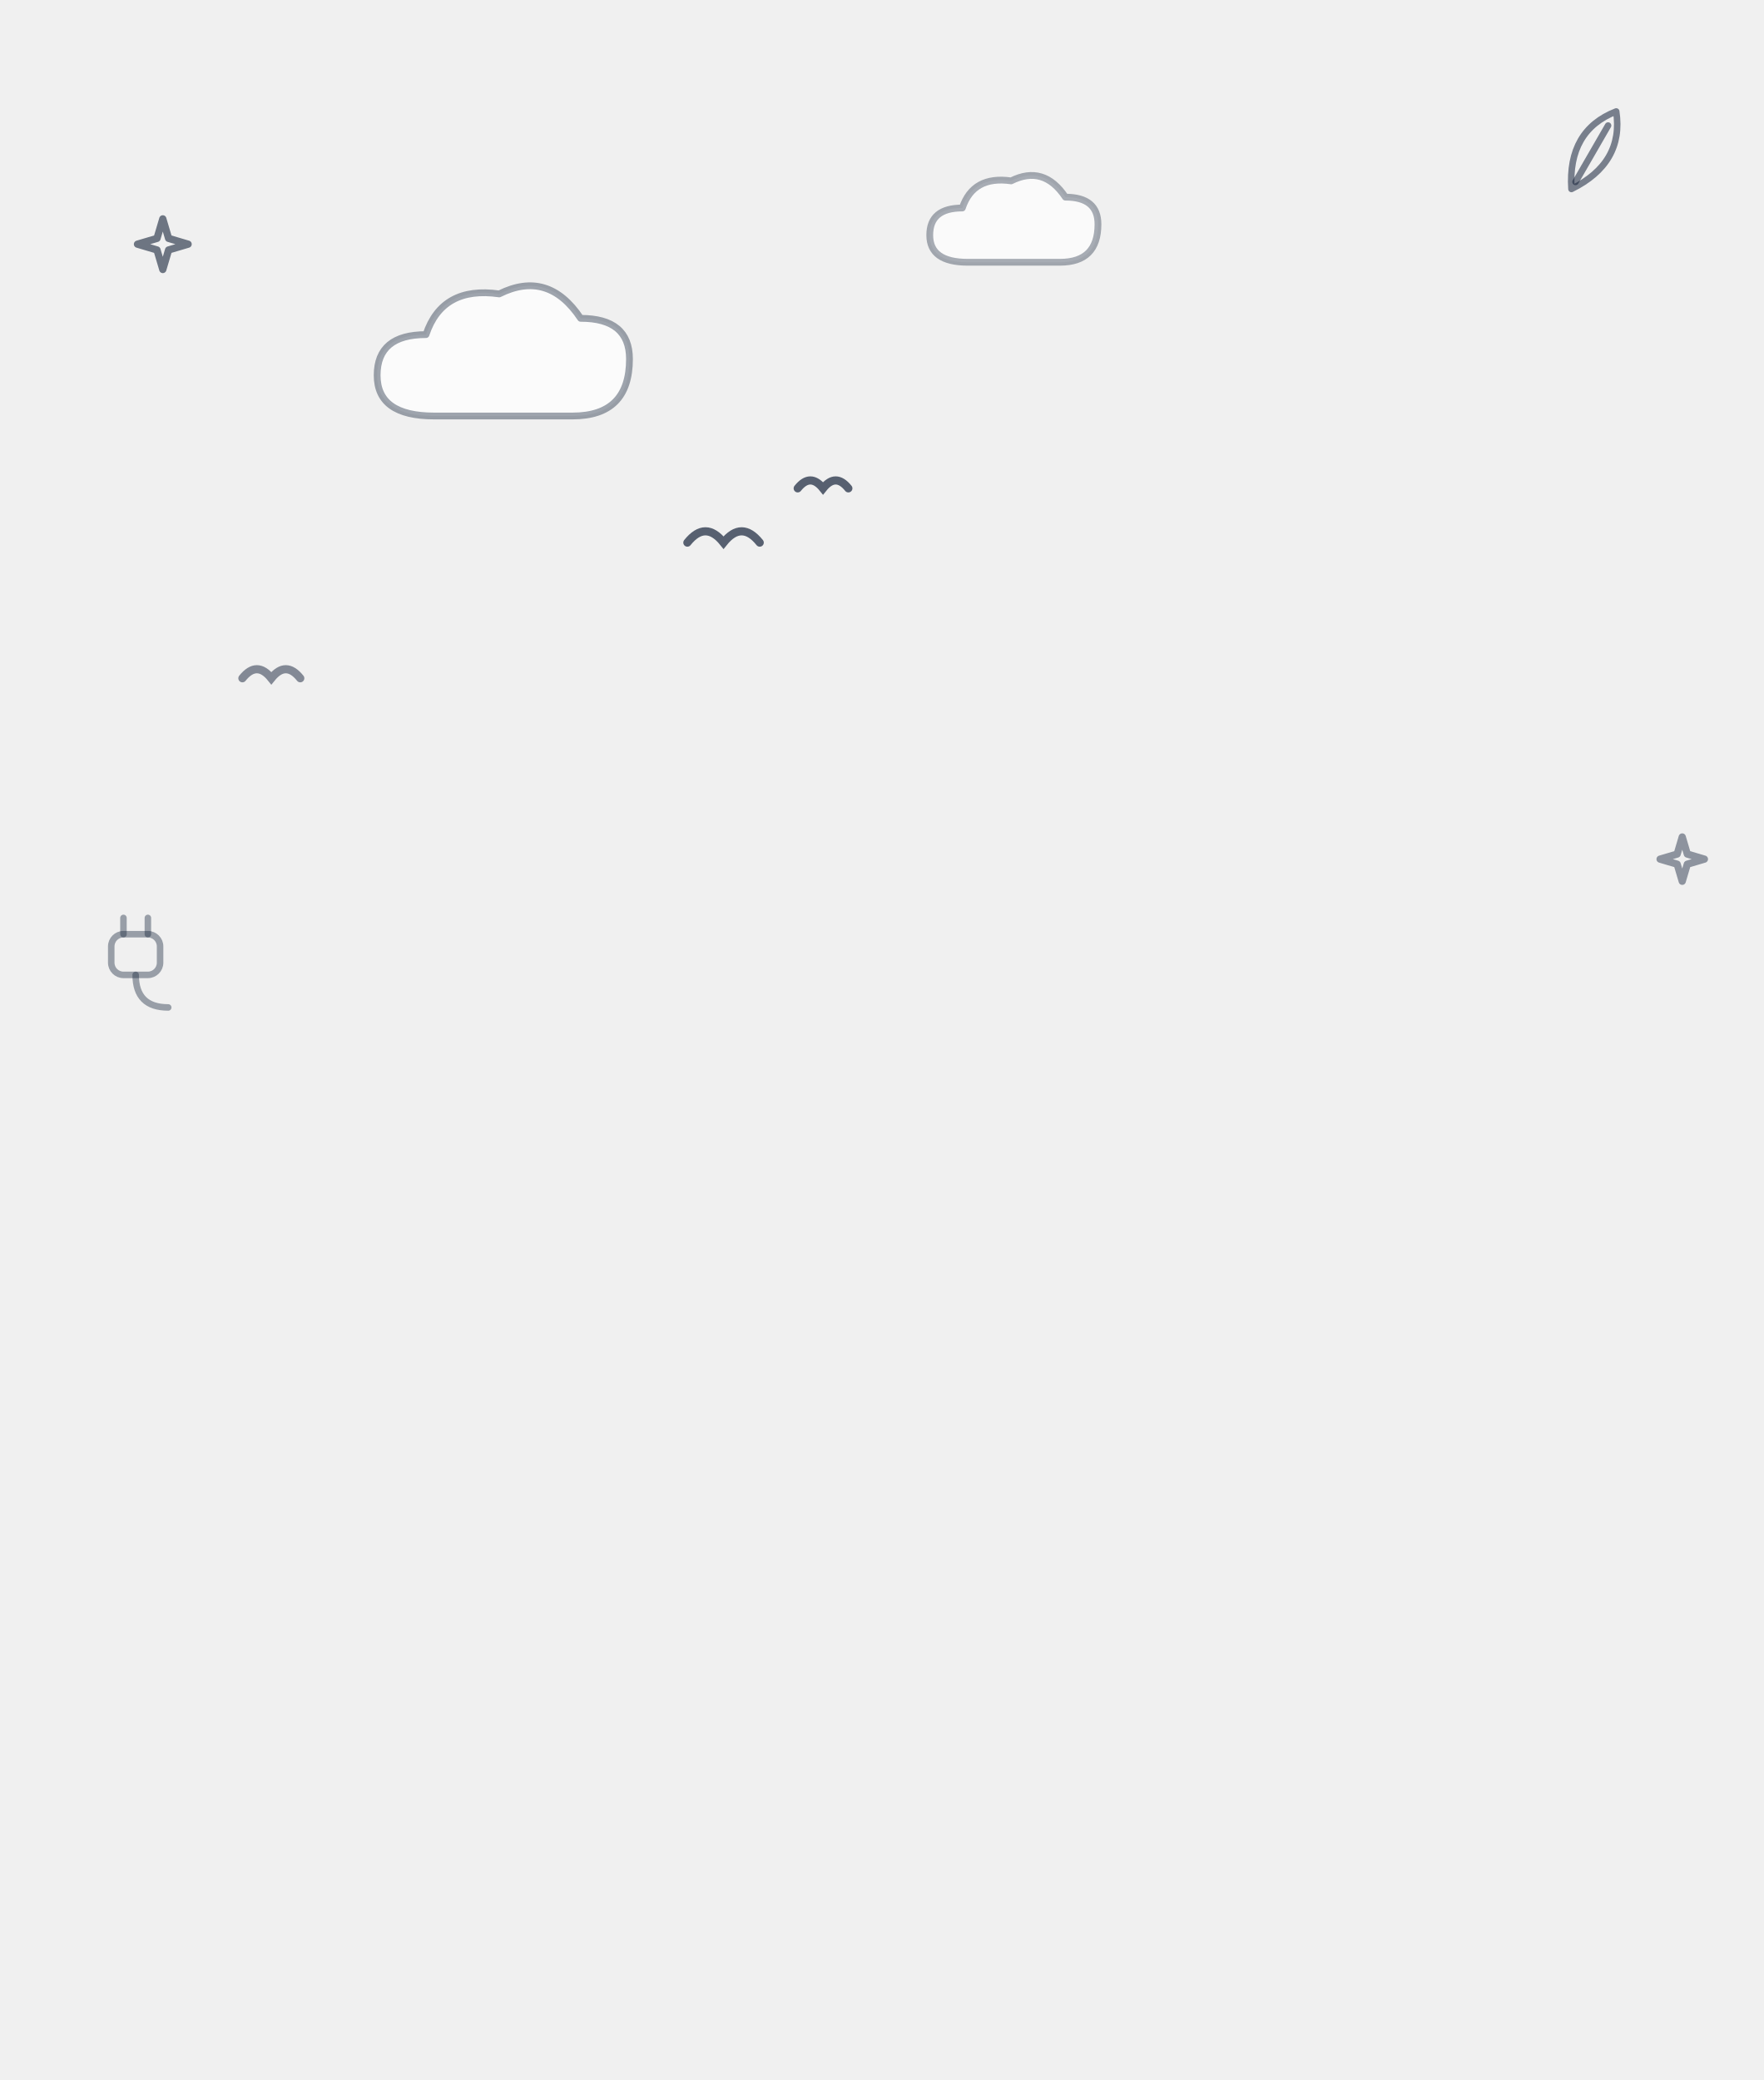
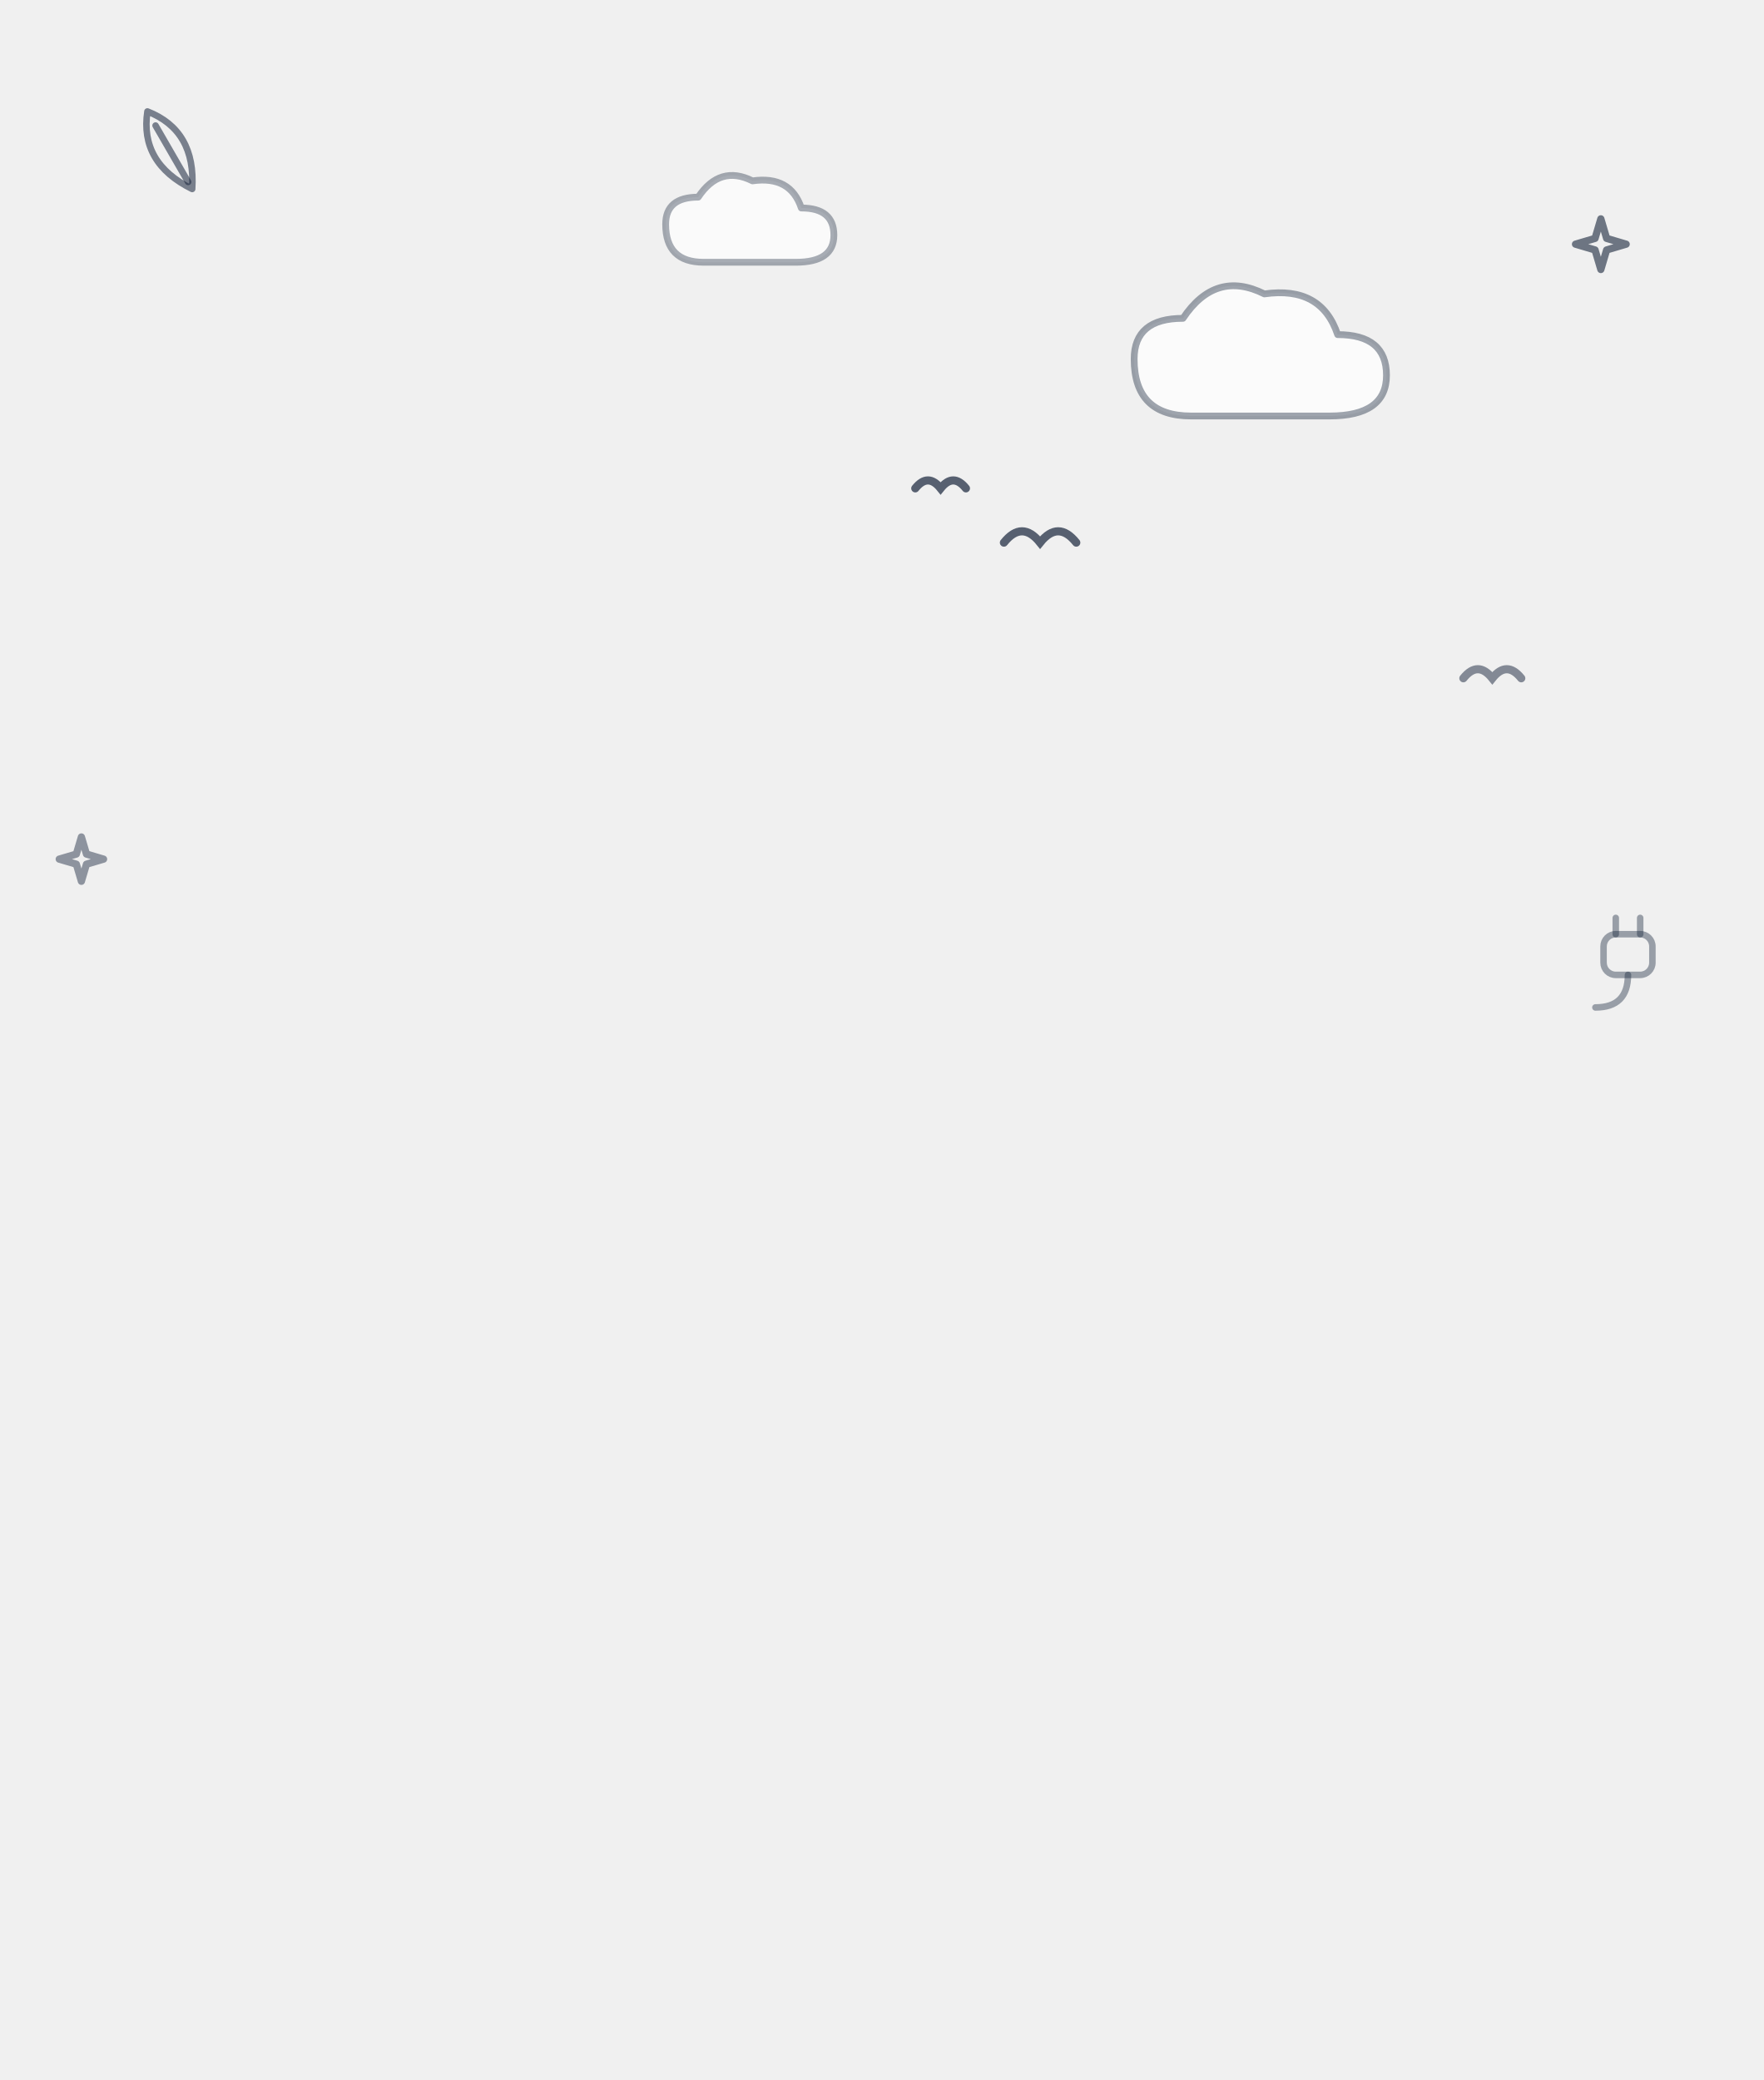
<svg xmlns="http://www.w3.org/2000/svg" viewBox="0 0 390 460" width="390" height="460" overflow="visible" aria-hidden="true">
  <defs>
    <filter id="shcityday" x="-10%" y="-10%" width="120%" height="130%">
      <feDropShadow dx="0" dy="3" stdDeviation="2" flood-color="#000" flood-opacity=".18" />
    </filter>
    <filter id="blcityday" x="-30%" y="-30%" width="160%" height="160%">
      <feGaussianBlur stdDeviation="4.5" />
    </filter>
    <filter id="bl2cityday" x="-30%" y="-30%" width="160%" height="160%">
      <feGaussianBlur stdDeviation="1.2" />
    </filter>
  </defs>
-   <path d="M96 92 q-12.6 0 -12.6 -9.0 q0 -9.0 10.8 -9.0 q3.6 -10.8 16.2 -9.0 q10.8 -5.4 18.0 5.4 q10.8 0 10.8 9.0 q0 12.6 -12.6 12.6Z" fill="#FFFFFF" fill-opacity="0.765" stroke="#16233A" stroke-opacity="0.405" stroke-width="1.5" stroke-linejoin="round" />
-   <path d="M214 58 q-8.4 0 -8.4 -6.0 q0 -6.0 7.2 -6.0 q2.4 -7.2 10.8 -6.0 q7.2 -3.6 12.0 3.6 q7.2 0 7.2 6.0 q0 8.4 -8.4 8.4Z" fill="#FFFFFF" fill-opacity="0.68" stroke="#16233A" stroke-opacity="0.36" stroke-width="1.5" stroke-linejoin="round" />
-   <path d="M152 120 q4 -5 8 0 q4 -5 8 0" fill="none" stroke="#16233A" stroke-opacity="0.7" stroke-width="1.8" stroke-linecap="round" />
-   <path d="M176.4 108 q2.8 -3.5 5.6 0 q2.8 -3.5 5.6 0" fill="none" stroke="#16233A" stroke-opacity="0.7" stroke-width="1.8" stroke-linecap="round" />
-   <path d="M53.6 150 q3.2 -4.0 6.4 0 q3.2 -4.0 6.4 0" fill="none" stroke="#16233A" stroke-opacity="0.5" stroke-width="1.8" stroke-linecap="round" />
-   <path d="M36 48.4 L37.28 52.72 L41.6 54 L37.28 55.28 L36 59.6 L34.72 55.28 L30.4 54 L34.72 52.72Z" fill="none" stroke="#16233A" stroke-opacity="0.6" stroke-width="1.6" stroke-linejoin="round" />
-   <path d="M372 185.1 L373.12 188.88 L376.9 190 L373.12 191.12 L372 194.9 L370.88 191.12 L367.1 190 L370.88 188.88Z" fill="none" stroke="#16233A" stroke-opacity="0.45" stroke-width="1.6" stroke-linejoin="round" />
-   <g transform="translate(352 34) rotate(30) scale(0.9)" fill="none" stroke="#16233A" stroke-opacity="0.55" stroke-width="1.6" stroke-linecap="round" stroke-linejoin="round">
-     <path d="M0 10 Q-8 -2 0 -12 Q8 -2 0 10Z" />
-     <path d="M0 8 V-8" />
-   </g>
-   <g transform="translate(30 212) scale(0.9)" fill="none" stroke="#16233A" stroke-opacity="0.4" stroke-width="1.6" stroke-linecap="round" stroke-linejoin="round">
-     <rect x="-6" y="-6" width="12" height="10" rx="3" />
-     <path d="M-3 -6 V-10 M3 -6 V-10 M0 4 Q0 12 8 12" />
+   <g transform="translate(390 0) scale(-1 1)">
+     <path d="M96 92 q-12.6 0 -12.6 -9.0 q0 -9.0 10.8 -9.0 q3.6 -10.8 16.2 -9.0 q10.8 -5.4 18.0 5.4 q10.8 0 10.8 9.0 q0 12.6 -12.6 12.6Z" fill="#FFFFFF" fill-opacity="0.765" stroke="#16233A" stroke-opacity="0.405" stroke-width="1.5" stroke-linejoin="round" />
+     <path d="M214 58 q-8.4 0 -8.4 -6.0 q0 -6.0 7.2 -6.0 q2.4 -7.2 10.8 -6.0 q7.2 -3.6 12.0 3.6 q7.2 0 7.2 6.0 q0 8.4 -8.4 8.4Z" fill="#FFFFFF" fill-opacity="0.68" stroke="#16233A" stroke-opacity="0.36" stroke-width="1.5" stroke-linejoin="round" />
+     <path d="M152 120 q4 -5 8 0 q4 -5 8 0" fill="none" stroke="#16233A" stroke-opacity="0.7" stroke-width="1.8" stroke-linecap="round" />
+     <path d="M176.4 108 q2.8 -3.5 5.6 0 q2.8 -3.5 5.6 0" fill="none" stroke="#16233A" stroke-opacity="0.7" stroke-width="1.8" stroke-linecap="round" />
+     <path d="M53.6 150 q3.2 -4.0 6.4 0 q3.2 -4.0 6.4 0" fill="none" stroke="#16233A" stroke-opacity="0.5" stroke-width="1.8" stroke-linecap="round" />
+     <path d="M36 48.4 L37.28 52.72 L41.6 54 L37.28 55.28 L36 59.6 L34.72 55.28 L30.4 54 L34.72 52.72Z" fill="none" stroke="#16233A" stroke-opacity="0.6" stroke-width="1.6" stroke-linejoin="round" />
+     <path d="M372 185.1 L373.12 188.88 L376.9 190 L373.12 191.12 L372 194.9 L370.88 191.12 L367.1 190 L370.88 188.88Z" fill="none" stroke="#16233A" stroke-opacity="0.45" stroke-width="1.6" stroke-linejoin="round" />
+     <g transform="translate(352 34) rotate(30) scale(0.9)" fill="none" stroke="#16233A" stroke-opacity="0.55" stroke-width="1.6" stroke-linecap="round" stroke-linejoin="round">
+       <path d="M0 10 Q-8 -2 0 -12 Q8 -2 0 10Z" />
+       <path d="M0 8 V-8" />
+     </g>
+     <g transform="translate(30 212) scale(0.9)" fill="none" stroke="#16233A" stroke-opacity="0.4" stroke-width="1.6" stroke-linecap="round" stroke-linejoin="round">
+       <rect x="-6" y="-6" width="12" height="10" rx="3" />
+       <path d="M-3 -6 V-10 M3 -6 V-10 M0 4 Q0 12 8 12" />
+     </g>
  </g>
</svg>
